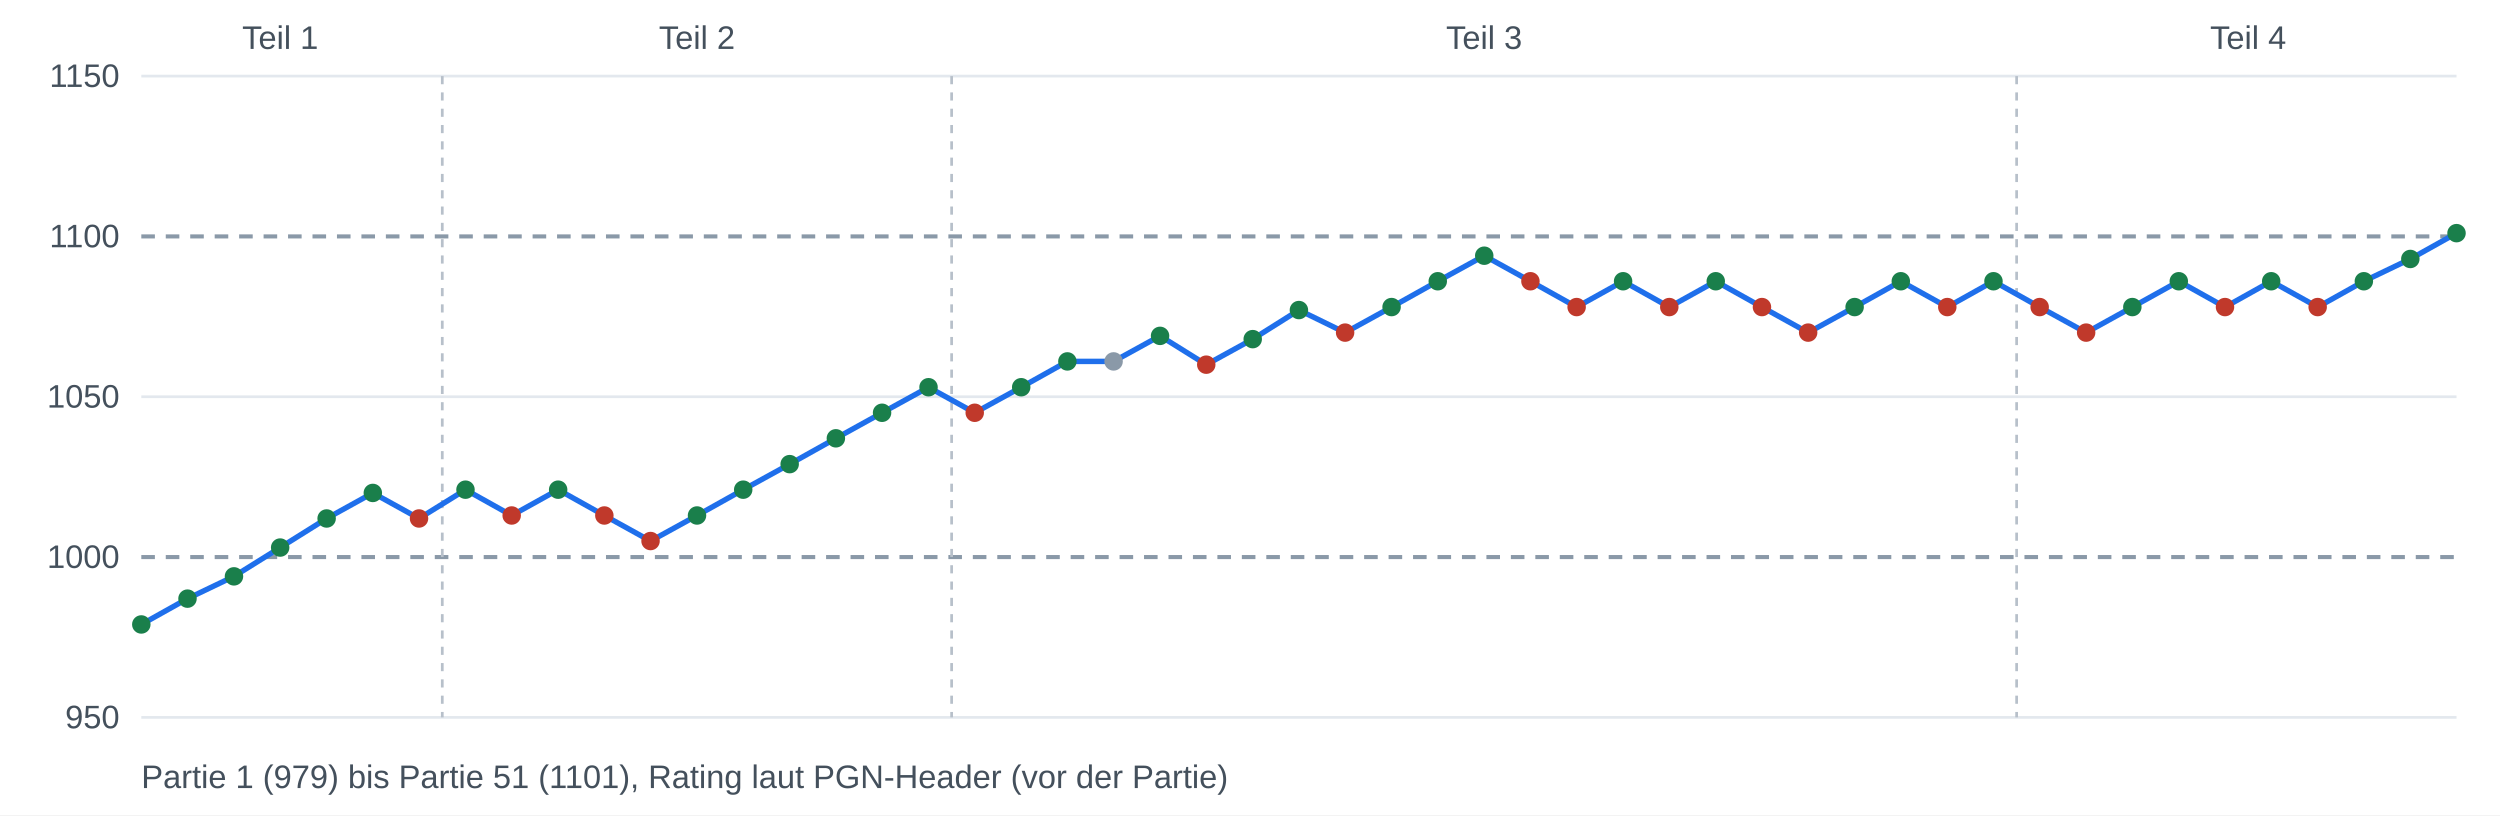
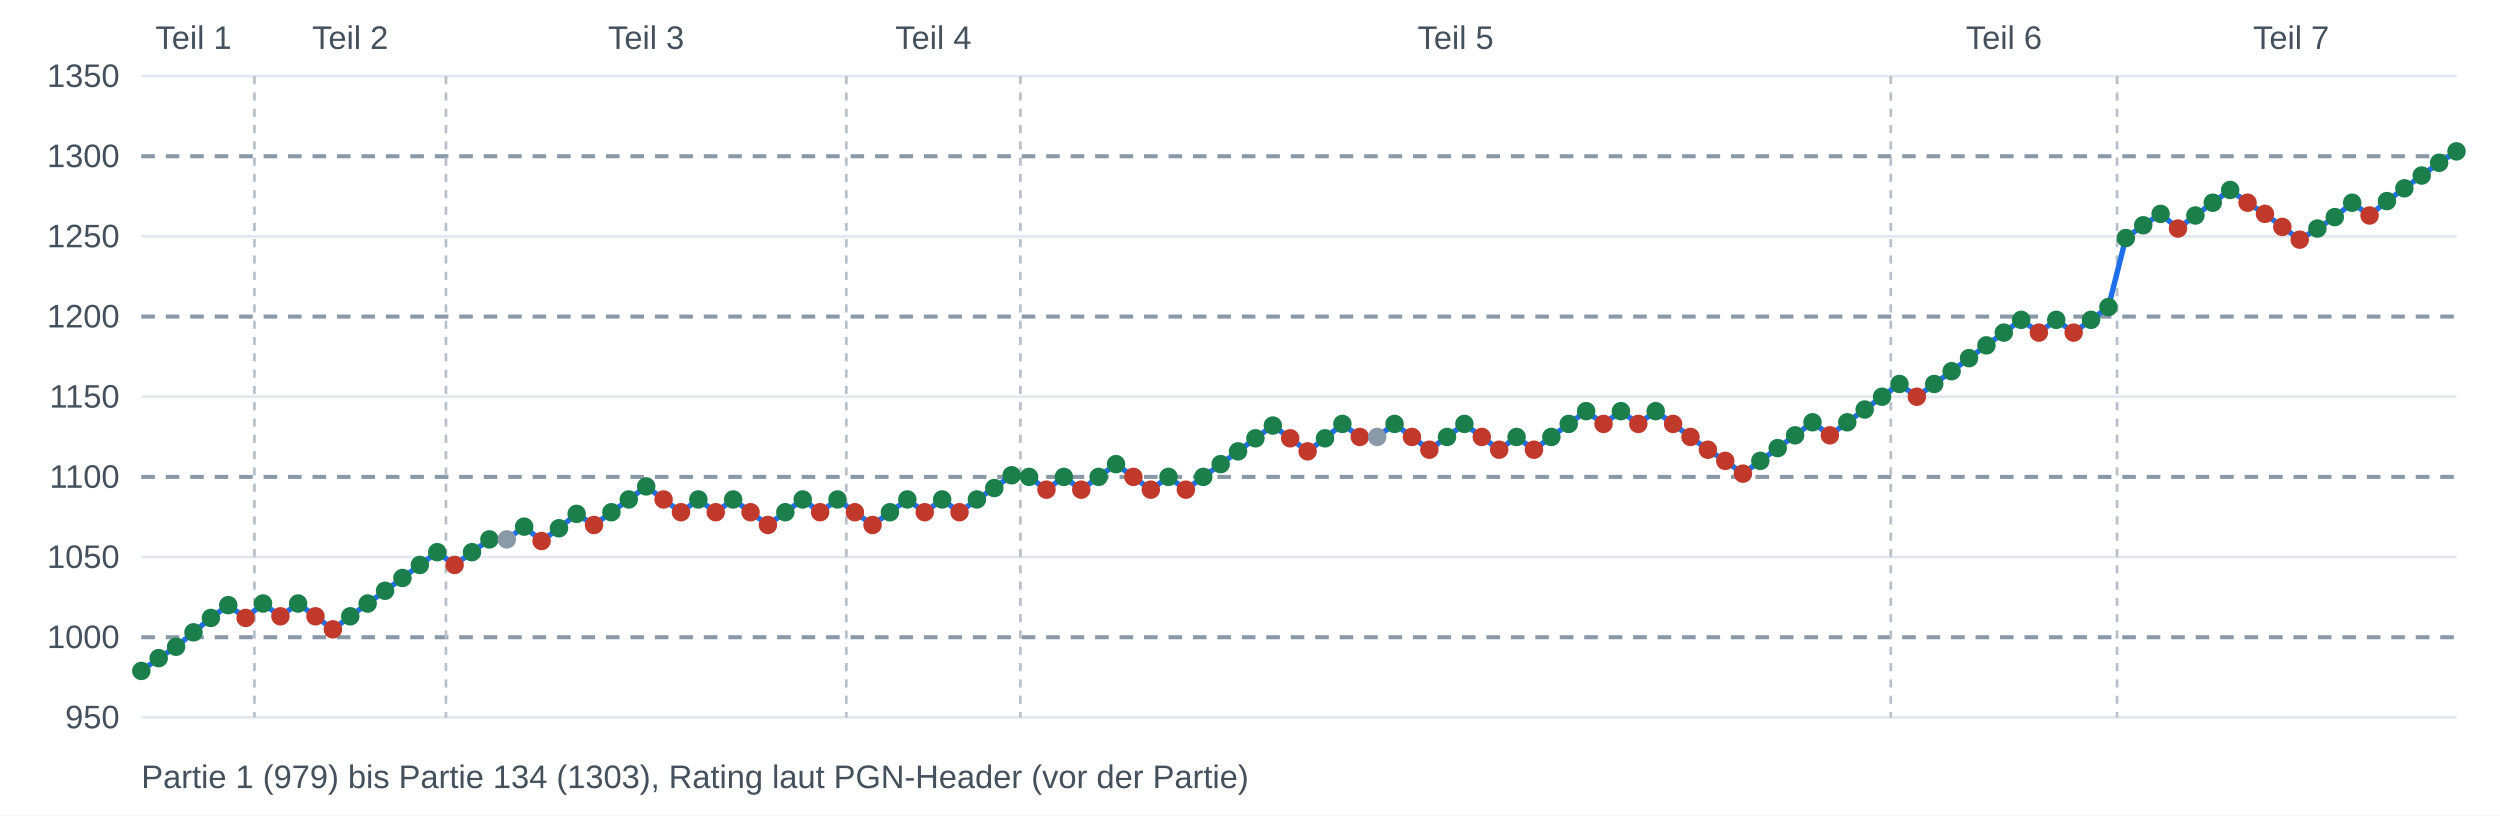
<svg xmlns="http://www.w3.org/2000/svg" viewBox="0 0 920 300" font-family="Segoe UI,Arial,sans-serif" font-size="12">
  <rect width="920" height="300" fill="#ffffff" />
  <line x1="52" x2="904" y1="264" y2="264" stroke="#e3e8ee" stroke-width="1" />
  <text x="44" y="268" text-anchor="end" fill="#44505c">950</text>
-   <line x1="52" x2="904" y1="205" y2="205" stroke="#8a99a8" stroke-width="1.5" stroke-dasharray="5 4" />
-   <text x="44" y="209" text-anchor="end" fill="#44505c">1000</text>
+   <line x1="52" x2="904" y1="234.5" y2="234.5" stroke="#8a99a8" stroke-width="1.5" stroke-dasharray="5 4" />
+   <text x="44" y="238.5" text-anchor="end" fill="#44505c">1000</text>
+   <line x1="52" x2="904" y1="205" y2="205" stroke="#e3e8ee" stroke-width="1" />
+   <text x="44" y="209" text-anchor="end" fill="#44505c">1050</text>
+   <line x1="52" x2="904" y1="175.5" y2="175.5" stroke="#8a99a8" stroke-width="1.5" stroke-dasharray="5 4" />
+   <text x="44" y="179.5" text-anchor="end" fill="#44505c">1100</text>
  <line x1="52" x2="904" y1="146" y2="146" stroke="#e3e8ee" stroke-width="1" />
-   <text x="44" y="150" text-anchor="end" fill="#44505c">1050</text>
-   <line x1="52" x2="904" y1="87" y2="87" stroke="#8a99a8" stroke-width="1.5" stroke-dasharray="5 4" />
-   <text x="44" y="91" text-anchor="end" fill="#44505c">1100</text>
+   <text x="44" y="150" text-anchor="end" fill="#44505c">1150</text>
+   <line x1="52" x2="904" y1="116.5" y2="116.5" stroke="#8a99a8" stroke-width="1.5" stroke-dasharray="5 4" />
+   <text x="44" y="120.5" text-anchor="end" fill="#44505c">1200</text>
+   <line x1="52" x2="904" y1="87" y2="87" stroke="#e3e8ee" stroke-width="1" />
+   <text x="44" y="91" text-anchor="end" fill="#44505c">1250</text>
+   <line x1="52" x2="904" y1="57.5" y2="57.5" stroke="#8a99a8" stroke-width="1.5" stroke-dasharray="5 4" />
+   <text x="44" y="61.5" text-anchor="end" fill="#44505c">1300</text>
  <line x1="52" x2="904" y1="28" y2="28" stroke="#e3e8ee" stroke-width="1" />
-   <text x="44" y="32" text-anchor="end" fill="#44505c">1150</text>
-   <text x="103.12" y="18" text-anchor="middle" fill="#44505c">Teil 1</text>
-   <line x1="162.76" x2="162.76" y1="28" y2="264" stroke="#b7c0ca" stroke-dasharray="3 3" />
-   <text x="256.48" y="18" text-anchor="middle" fill="#44505c">Teil 2</text>
-   <line x1="350.2" x2="350.2" y1="28" y2="264" stroke="#b7c0ca" stroke-dasharray="3 3" />
-   <text x="546.16" y="18" text-anchor="middle" fill="#44505c">Teil 3</text>
-   <line x1="742.12" x2="742.12" y1="28" y2="264" stroke="#b7c0ca" stroke-dasharray="3 3" />
-   <text x="827.32" y="18" text-anchor="middle" fill="#44505c">Teil 4</text>
-   <polyline fill="none" stroke="#1f6feb" stroke-width="2" points="52.0,229.8 69.0,220.3 86.1,212.1 103.1,201.5 120.2,190.8 137.2,181.4 154.2,190.8 171.3,180.2 188.3,189.7 205.4,180.2 222.4,189.7 239.4,199.1 256.5,189.7 273.5,180.2 290.6,170.8 307.6,161.3 324.6,151.9 341.7,142.5 358.7,151.9 375.8,142.5 392.8,133.0 409.8,133.0 426.9,123.6 443.9,134.2 461.0,124.8 478.0,114.1 495.0,122.4 512.1,113.0 529.1,103.5 546.2,94.1 563.2,103.5 580.2,113.0 597.3,103.5 614.3,113.0 631.4,103.5 648.4,113.0 665.4,122.4 682.5,113.0 699.5,103.5 716.6,113.0 733.6,103.5 750.6,113.0 767.7,122.4 784.7,113.0 801.8,103.5 818.8,113.0 835.8,103.5 852.9,113.0 869.9,103.5 887.0,95.3 904.0,85.8" />
-   <circle cx="52.0" cy="229.8" r="3.4" fill="#1a7f4b" />
-   <circle cx="69.0" cy="220.3" r="3.4" fill="#1a7f4b" />
-   <circle cx="86.1" cy="212.1" r="3.4" fill="#1a7f4b" />
-   <circle cx="103.1" cy="201.5" r="3.4" fill="#1a7f4b" />
-   <circle cx="120.2" cy="190.8" r="3.4" fill="#1a7f4b" />
-   <circle cx="137.2" cy="181.4" r="3.4" fill="#1a7f4b" />
-   <circle cx="154.2" cy="190.8" r="3.4" fill="#c0392b" />
-   <circle cx="171.3" cy="180.2" r="3.4" fill="#1a7f4b" />
-   <circle cx="188.3" cy="189.7" r="3.4" fill="#c0392b" />
-   <circle cx="205.4" cy="180.2" r="3.4" fill="#1a7f4b" />
-   <circle cx="222.4" cy="189.7" r="3.4" fill="#c0392b" />
-   <circle cx="239.4" cy="199.1" r="3.4" fill="#c0392b" />
-   <circle cx="256.5" cy="189.7" r="3.4" fill="#1a7f4b" />
-   <circle cx="273.5" cy="180.2" r="3.4" fill="#1a7f4b" />
-   <circle cx="290.6" cy="170.8" r="3.4" fill="#1a7f4b" />
-   <circle cx="307.6" cy="161.3" r="3.4" fill="#1a7f4b" />
-   <circle cx="324.6" cy="151.9" r="3.4" fill="#1a7f4b" />
-   <circle cx="341.7" cy="142.5" r="3.4" fill="#1a7f4b" />
-   <circle cx="358.7" cy="151.9" r="3.4" fill="#c0392b" />
-   <circle cx="375.8" cy="142.5" r="3.4" fill="#1a7f4b" />
-   <circle cx="392.8" cy="133.0" r="3.4" fill="#1a7f4b" />
-   <circle cx="409.8" cy="133.0" r="3.4" fill="#8a99a8" />
-   <circle cx="426.9" cy="123.6" r="3.4" fill="#1a7f4b" />
-   <circle cx="443.9" cy="134.2" r="3.4" fill="#c0392b" />
-   <circle cx="461.0" cy="124.8" r="3.4" fill="#1a7f4b" />
-   <circle cx="478.0" cy="114.1" r="3.4" fill="#1a7f4b" />
-   <circle cx="495.0" cy="122.4" r="3.4" fill="#c0392b" />
-   <circle cx="512.1" cy="113.0" r="3.4" fill="#1a7f4b" />
-   <circle cx="529.1" cy="103.5" r="3.4" fill="#1a7f4b" />
-   <circle cx="546.2" cy="94.1" r="3.4" fill="#1a7f4b" />
-   <circle cx="563.2" cy="103.5" r="3.4" fill="#c0392b" />
-   <circle cx="580.2" cy="113.0" r="3.4" fill="#c0392b" />
-   <circle cx="597.3" cy="103.5" r="3.4" fill="#1a7f4b" />
-   <circle cx="614.3" cy="113.0" r="3.4" fill="#c0392b" />
-   <circle cx="631.4" cy="103.5" r="3.4" fill="#1a7f4b" />
-   <circle cx="648.4" cy="113.0" r="3.4" fill="#c0392b" />
-   <circle cx="665.4" cy="122.4" r="3.4" fill="#c0392b" />
-   <circle cx="682.5" cy="113.0" r="3.4" fill="#1a7f4b" />
-   <circle cx="699.5" cy="103.5" r="3.4" fill="#1a7f4b" />
-   <circle cx="716.6" cy="113.0" r="3.4" fill="#c0392b" />
-   <circle cx="733.6" cy="103.5" r="3.4" fill="#1a7f4b" />
-   <circle cx="750.6" cy="113.0" r="3.4" fill="#c0392b" />
-   <circle cx="767.7" cy="122.4" r="3.4" fill="#c0392b" />
-   <circle cx="784.7" cy="113.0" r="3.4" fill="#1a7f4b" />
-   <circle cx="801.8" cy="103.5" r="3.4" fill="#1a7f4b" />
-   <circle cx="818.8" cy="113.0" r="3.4" fill="#c0392b" />
-   <circle cx="835.8" cy="103.5" r="3.4" fill="#1a7f4b" />
-   <circle cx="852.9" cy="113.0" r="3.4" fill="#c0392b" />
-   <circle cx="869.9" cy="103.5" r="3.4" fill="#1a7f4b" />
-   <circle cx="887.0" cy="95.3" r="3.4" fill="#1a7f4b" />
-   <circle cx="904.0" cy="85.8" r="3.4" fill="#1a7f4b" />
-   <text x="52" y="290" fill="#44505c">Partie 1 (979) bis Partie 51 (1101), Rating laut PGN-Header (vor der Partie)</text>
+   <text x="44" y="32" text-anchor="end" fill="#44505c">1350</text>
+   <text x="71.218" y="18" text-anchor="middle" fill="#44505c">Teil 1</text>
+   <line x1="93.639" x2="93.639" y1="28" y2="264" stroke="#b7c0ca" stroke-dasharray="3 3" />
+   <text x="128.872" y="18" text-anchor="middle" fill="#44505c">Teil 2</text>
+   <line x1="164.105" x2="164.105" y1="28" y2="264" stroke="#b7c0ca" stroke-dasharray="3 3" />
+   <text x="237.774" y="18" text-anchor="middle" fill="#44505c">Teil 3</text>
+   <line x1="311.444" x2="311.444" y1="28" y2="264" stroke="#b7c0ca" stroke-dasharray="3 3" />
+   <text x="343.474" y="18" text-anchor="middle" fill="#44505c">Teil 4</text>
+   <line x1="375.504" x2="375.504" y1="28" y2="264" stroke="#b7c0ca" stroke-dasharray="3 3" />
+   <text x="535.654" y="18" text-anchor="middle" fill="#44505c">Teil 5</text>
+   <line x1="695.805" x2="695.805" y1="28" y2="264" stroke="#b7c0ca" stroke-dasharray="3 3" />
+   <text x="737.444" y="18" text-anchor="middle" fill="#44505c">Teil 6</text>
+   <line x1="779.083" x2="779.083" y1="28" y2="264" stroke="#b7c0ca" stroke-dasharray="3 3" />
+   <text x="843.143" y="18" text-anchor="middle" fill="#44505c">Teil 7</text>
+   <polyline fill="none" stroke="#1f6feb" stroke-width="2" points="52.0,246.9 58.4,242.2 64.8,238.0 71.2,232.7 77.6,227.4 84.0,222.7 90.4,227.4 96.8,222.1 103.2,226.8 109.7,222.1 116.1,226.8 122.5,231.6 128.9,226.8 135.3,222.1 141.7,217.4 148.1,212.7 154.5,207.9 160.9,203.2 167.3,207.9 173.7,203.2 180.1,198.5 186.5,198.5 192.9,193.8 199.3,199.1 205.7,194.4 212.2,189.1 218.6,193.2 225.0,188.5 231.4,183.8 237.8,179.0 244.2,183.8 250.6,188.5 257.0,183.8 263.4,188.5 269.8,183.8 276.2,188.5 282.6,193.2 289.0,188.5 295.4,183.8 301.8,188.5 308.2,183.8 314.6,188.5 321.1,193.2 327.5,188.5 333.9,183.8 340.3,188.5 346.7,183.8 353.1,188.5 359.5,183.8 365.9,179.6 372.3,174.9 378.7,175.5 385.1,180.2 391.5,175.5 397.9,180.2 404.3,175.5 410.7,170.8 417.1,175.5 423.5,180.2 430.0,175.5 436.4,180.2 442.8,175.5 449.2,170.8 455.6,166.1 462.0,161.3 468.4,156.6 474.8,161.3 481.2,166.1 487.6,161.3 494.0,156.0 500.4,160.8 506.8,160.8 513.2,156.0 519.6,160.8 526.0,165.5 532.5,160.8 538.9,156.0 545.3,160.8 551.7,165.5 558.1,160.8 564.5,165.5 570.9,160.8 577.3,156.0 583.7,151.3 590.1,156.0 596.5,151.3 602.9,156.0 609.3,151.3 615.7,156.0 622.1,160.8 628.5,165.5 634.9,169.6 641.4,174.3 647.8,169.6 654.2,164.9 660.6,160.2 667.0,155.4 673.4,160.2 679.8,155.4 686.2,150.7 692.6,146.0 699.0,141.3 705.4,146.0 711.8,141.3 718.2,136.6 724.6,131.8 731.0,127.1 737.4,122.4 743.8,117.7 750.3,122.4 756.7,117.7 763.1,122.4 769.5,117.7 775.9,113.0 782.3,87.6 788.7,82.9 795.1,78.7 801.5,84.1 807.9,79.3 814.3,74.6 820.7,69.9 827.1,74.6 833.5,78.7 839.9,83.5 846.3,88.2 852.8,84.1 859.2,79.9 865.6,74.6 872.0,79.3 878.4,74.0 884.8,69.3 891.2,64.6 897.6,59.9 904.0,55.7" />
+   <circle cx="52.0" cy="246.9" r="3.4" fill="#1a7f4b" />
+   <circle cx="58.4" cy="242.2" r="3.4" fill="#1a7f4b" />
+   <circle cx="64.8" cy="238.0" r="3.4" fill="#1a7f4b" />
+   <circle cx="71.2" cy="232.7" r="3.4" fill="#1a7f4b" />
+   <circle cx="77.6" cy="227.4" r="3.4" fill="#1a7f4b" />
+   <circle cx="84.0" cy="222.7" r="3.4" fill="#1a7f4b" />
+   <circle cx="90.4" cy="227.4" r="3.4" fill="#c0392b" />
+   <circle cx="96.8" cy="222.1" r="3.4" fill="#1a7f4b" />
+   <circle cx="103.2" cy="226.8" r="3.4" fill="#c0392b" />
+   <circle cx="109.7" cy="222.1" r="3.4" fill="#1a7f4b" />
+   <circle cx="116.1" cy="226.8" r="3.4" fill="#c0392b" />
+   <circle cx="122.5" cy="231.6" r="3.4" fill="#c0392b" />
+   <circle cx="128.9" cy="226.8" r="3.4" fill="#1a7f4b" />
+   <circle cx="135.3" cy="222.1" r="3.4" fill="#1a7f4b" />
+   <circle cx="141.7" cy="217.4" r="3.4" fill="#1a7f4b" />
+   <circle cx="148.1" cy="212.7" r="3.4" fill="#1a7f4b" />
+   <circle cx="154.5" cy="207.9" r="3.4" fill="#1a7f4b" />
+   <circle cx="160.9" cy="203.2" r="3.4" fill="#1a7f4b" />
+   <circle cx="167.3" cy="207.9" r="3.4" fill="#c0392b" />
+   <circle cx="173.7" cy="203.2" r="3.4" fill="#1a7f4b" />
+   <circle cx="180.1" cy="198.5" r="3.4" fill="#1a7f4b" />
+   <circle cx="186.5" cy="198.5" r="3.4" fill="#8a99a8" />
+   <circle cx="192.9" cy="193.8" r="3.4" fill="#1a7f4b" />
+   <circle cx="199.3" cy="199.1" r="3.4" fill="#c0392b" />
+   <circle cx="205.7" cy="194.4" r="3.4" fill="#1a7f4b" />
+   <circle cx="212.2" cy="189.1" r="3.4" fill="#1a7f4b" />
+   <circle cx="218.6" cy="193.2" r="3.4" fill="#c0392b" />
+   <circle cx="225.0" cy="188.5" r="3.4" fill="#1a7f4b" />
+   <circle cx="231.4" cy="183.8" r="3.4" fill="#1a7f4b" />
+   <circle cx="237.8" cy="179.0" r="3.4" fill="#1a7f4b" />
+   <circle cx="244.2" cy="183.8" r="3.4" fill="#c0392b" />
+   <circle cx="250.6" cy="188.5" r="3.4" fill="#c0392b" />
+   <circle cx="257.0" cy="183.8" r="3.4" fill="#1a7f4b" />
+   <circle cx="263.4" cy="188.5" r="3.4" fill="#c0392b" />
+   <circle cx="269.8" cy="183.8" r="3.4" fill="#1a7f4b" />
+   <circle cx="276.2" cy="188.5" r="3.4" fill="#c0392b" />
+   <circle cx="282.6" cy="193.2" r="3.4" fill="#c0392b" />
+   <circle cx="289.0" cy="188.5" r="3.4" fill="#1a7f4b" />
+   <circle cx="295.4" cy="183.8" r="3.4" fill="#1a7f4b" />
+   <circle cx="301.8" cy="188.5" r="3.4" fill="#c0392b" />
+   <circle cx="308.2" cy="183.8" r="3.4" fill="#1a7f4b" />
+   <circle cx="314.6" cy="188.5" r="3.4" fill="#c0392b" />
+   <circle cx="321.1" cy="193.2" r="3.4" fill="#c0392b" />
+   <circle cx="327.5" cy="188.5" r="3.4" fill="#1a7f4b" />
+   <circle cx="333.9" cy="183.8" r="3.4" fill="#1a7f4b" />
+   <circle cx="340.3" cy="188.5" r="3.4" fill="#c0392b" />
+   <circle cx="346.7" cy="183.8" r="3.4" fill="#1a7f4b" />
+   <circle cx="353.1" cy="188.5" r="3.4" fill="#c0392b" />
+   <circle cx="359.5" cy="183.8" r="3.4" fill="#1a7f4b" />
+   <circle cx="365.9" cy="179.6" r="3.4" fill="#1a7f4b" />
+   <circle cx="372.3" cy="174.9" r="3.4" fill="#1a7f4b" />
+   <circle cx="378.7" cy="175.5" r="3.4" fill="#1a7f4b" />
+   <circle cx="385.1" cy="180.2" r="3.4" fill="#c0392b" />
+   <circle cx="391.5" cy="175.5" r="3.4" fill="#1a7f4b" />
+   <circle cx="397.9" cy="180.2" r="3.4" fill="#c0392b" />
+   <circle cx="404.3" cy="175.5" r="3.4" fill="#1a7f4b" />
+   <circle cx="410.7" cy="170.8" r="3.4" fill="#1a7f4b" />
+   <circle cx="417.1" cy="175.5" r="3.4" fill="#c0392b" />
+   <circle cx="423.5" cy="180.2" r="3.4" fill="#c0392b" />
+   <circle cx="430.0" cy="175.5" r="3.4" fill="#1a7f4b" />
+   <circle cx="436.4" cy="180.2" r="3.4" fill="#c0392b" />
+   <circle cx="442.8" cy="175.5" r="3.4" fill="#1a7f4b" />
+   <circle cx="449.2" cy="170.8" r="3.4" fill="#1a7f4b" />
+   <circle cx="455.6" cy="166.1" r="3.4" fill="#1a7f4b" />
+   <circle cx="462.0" cy="161.3" r="3.4" fill="#1a7f4b" />
+   <circle cx="468.4" cy="156.6" r="3.4" fill="#1a7f4b" />
+   <circle cx="474.8" cy="161.3" r="3.4" fill="#c0392b" />
+   <circle cx="481.2" cy="166.1" r="3.4" fill="#c0392b" />
+   <circle cx="487.6" cy="161.3" r="3.4" fill="#1a7f4b" />
+   <circle cx="494.0" cy="156.0" r="3.4" fill="#1a7f4b" />
+   <circle cx="500.4" cy="160.8" r="3.4" fill="#c0392b" />
+   <circle cx="506.8" cy="160.8" r="3.4" fill="#8a99a8" />
+   <circle cx="513.2" cy="156.0" r="3.4" fill="#1a7f4b" />
+   <circle cx="519.6" cy="160.8" r="3.4" fill="#c0392b" />
+   <circle cx="526.0" cy="165.5" r="3.4" fill="#c0392b" />
+   <circle cx="532.5" cy="160.8" r="3.4" fill="#1a7f4b" />
+   <circle cx="538.9" cy="156.0" r="3.4" fill="#1a7f4b" />
+   <circle cx="545.3" cy="160.8" r="3.4" fill="#c0392b" />
+   <circle cx="551.7" cy="165.5" r="3.4" fill="#c0392b" />
+   <circle cx="558.1" cy="160.8" r="3.4" fill="#1a7f4b" />
+   <circle cx="564.5" cy="165.5" r="3.4" fill="#c0392b" />
+   <circle cx="570.9" cy="160.8" r="3.4" fill="#1a7f4b" />
+   <circle cx="577.3" cy="156.0" r="3.4" fill="#1a7f4b" />
+   <circle cx="583.7" cy="151.3" r="3.4" fill="#1a7f4b" />
+   <circle cx="590.1" cy="156.0" r="3.4" fill="#c0392b" />
+   <circle cx="596.5" cy="151.3" r="3.4" fill="#1a7f4b" />
+   <circle cx="602.9" cy="156.0" r="3.4" fill="#c0392b" />
+   <circle cx="609.3" cy="151.3" r="3.4" fill="#1a7f4b" />
+   <circle cx="615.7" cy="156.0" r="3.4" fill="#c0392b" />
+   <circle cx="622.1" cy="160.8" r="3.4" fill="#c0392b" />
+   <circle cx="628.5" cy="165.5" r="3.4" fill="#c0392b" />
+   <circle cx="634.9" cy="169.6" r="3.4" fill="#c0392b" />
+   <circle cx="641.4" cy="174.3" r="3.4" fill="#c0392b" />
+   <circle cx="647.8" cy="169.6" r="3.4" fill="#1a7f4b" />
+   <circle cx="654.2" cy="164.9" r="3.4" fill="#1a7f4b" />
+   <circle cx="660.6" cy="160.2" r="3.4" fill="#1a7f4b" />
+   <circle cx="667.0" cy="155.4" r="3.4" fill="#1a7f4b" />
+   <circle cx="673.4" cy="160.2" r="3.4" fill="#c0392b" />
+   <circle cx="679.8" cy="155.4" r="3.4" fill="#1a7f4b" />
+   <circle cx="686.2" cy="150.7" r="3.4" fill="#1a7f4b" />
+   <circle cx="692.6" cy="146.0" r="3.4" fill="#1a7f4b" />
+   <circle cx="699.0" cy="141.3" r="3.4" fill="#1a7f4b" />
+   <circle cx="705.4" cy="146.0" r="3.4" fill="#c0392b" />
+   <circle cx="711.8" cy="141.3" r="3.4" fill="#1a7f4b" />
+   <circle cx="718.2" cy="136.6" r="3.4" fill="#1a7f4b" />
+   <circle cx="724.6" cy="131.8" r="3.4" fill="#1a7f4b" />
+   <circle cx="731.0" cy="127.1" r="3.4" fill="#1a7f4b" />
+   <circle cx="737.4" cy="122.4" r="3.4" fill="#1a7f4b" />
+   <circle cx="743.8" cy="117.7" r="3.4" fill="#1a7f4b" />
+   <circle cx="750.3" cy="122.4" r="3.4" fill="#c0392b" />
+   <circle cx="756.7" cy="117.7" r="3.4" fill="#1a7f4b" />
+   <circle cx="763.1" cy="122.4" r="3.4" fill="#c0392b" />
+   <circle cx="769.5" cy="117.7" r="3.4" fill="#1a7f4b" />
+   <circle cx="775.9" cy="113.0" r="3.4" fill="#1a7f4b" />
+   <circle cx="782.3" cy="87.6" r="3.4" fill="#1a7f4b" />
+   <circle cx="788.7" cy="82.9" r="3.4" fill="#1a7f4b" />
+   <circle cx="795.1" cy="78.7" r="3.4" fill="#1a7f4b" />
+   <circle cx="801.5" cy="84.1" r="3.4" fill="#c0392b" />
+   <circle cx="807.9" cy="79.3" r="3.4" fill="#1a7f4b" />
+   <circle cx="814.3" cy="74.6" r="3.4" fill="#1a7f4b" />
+   <circle cx="820.7" cy="69.9" r="3.4" fill="#1a7f4b" />
+   <circle cx="827.1" cy="74.6" r="3.4" fill="#c0392b" />
+   <circle cx="833.5" cy="78.7" r="3.4" fill="#c0392b" />
+   <circle cx="839.9" cy="83.5" r="3.4" fill="#c0392b" />
+   <circle cx="846.3" cy="88.2" r="3.4" fill="#c0392b" />
+   <circle cx="852.8" cy="84.1" r="3.4" fill="#1a7f4b" />
+   <circle cx="859.2" cy="79.9" r="3.4" fill="#1a7f4b" />
+   <circle cx="865.6" cy="74.6" r="3.4" fill="#1a7f4b" />
+   <circle cx="872.0" cy="79.3" r="3.4" fill="#c0392b" />
+   <circle cx="878.4" cy="74.0" r="3.4" fill="#1a7f4b" />
+   <circle cx="884.8" cy="69.3" r="3.4" fill="#1a7f4b" />
+   <circle cx="891.2" cy="64.6" r="3.4" fill="#1a7f4b" />
+   <circle cx="897.6" cy="59.9" r="3.4" fill="#1a7f4b" />
+   <circle cx="904.0" cy="55.7" r="3.4" fill="#1a7f4b" />
+   <text x="52" y="290" fill="#44505c">Partie 1 (979) bis Partie 134 (1303), Rating laut PGN-Header (vor der Partie)</text>
</svg>
